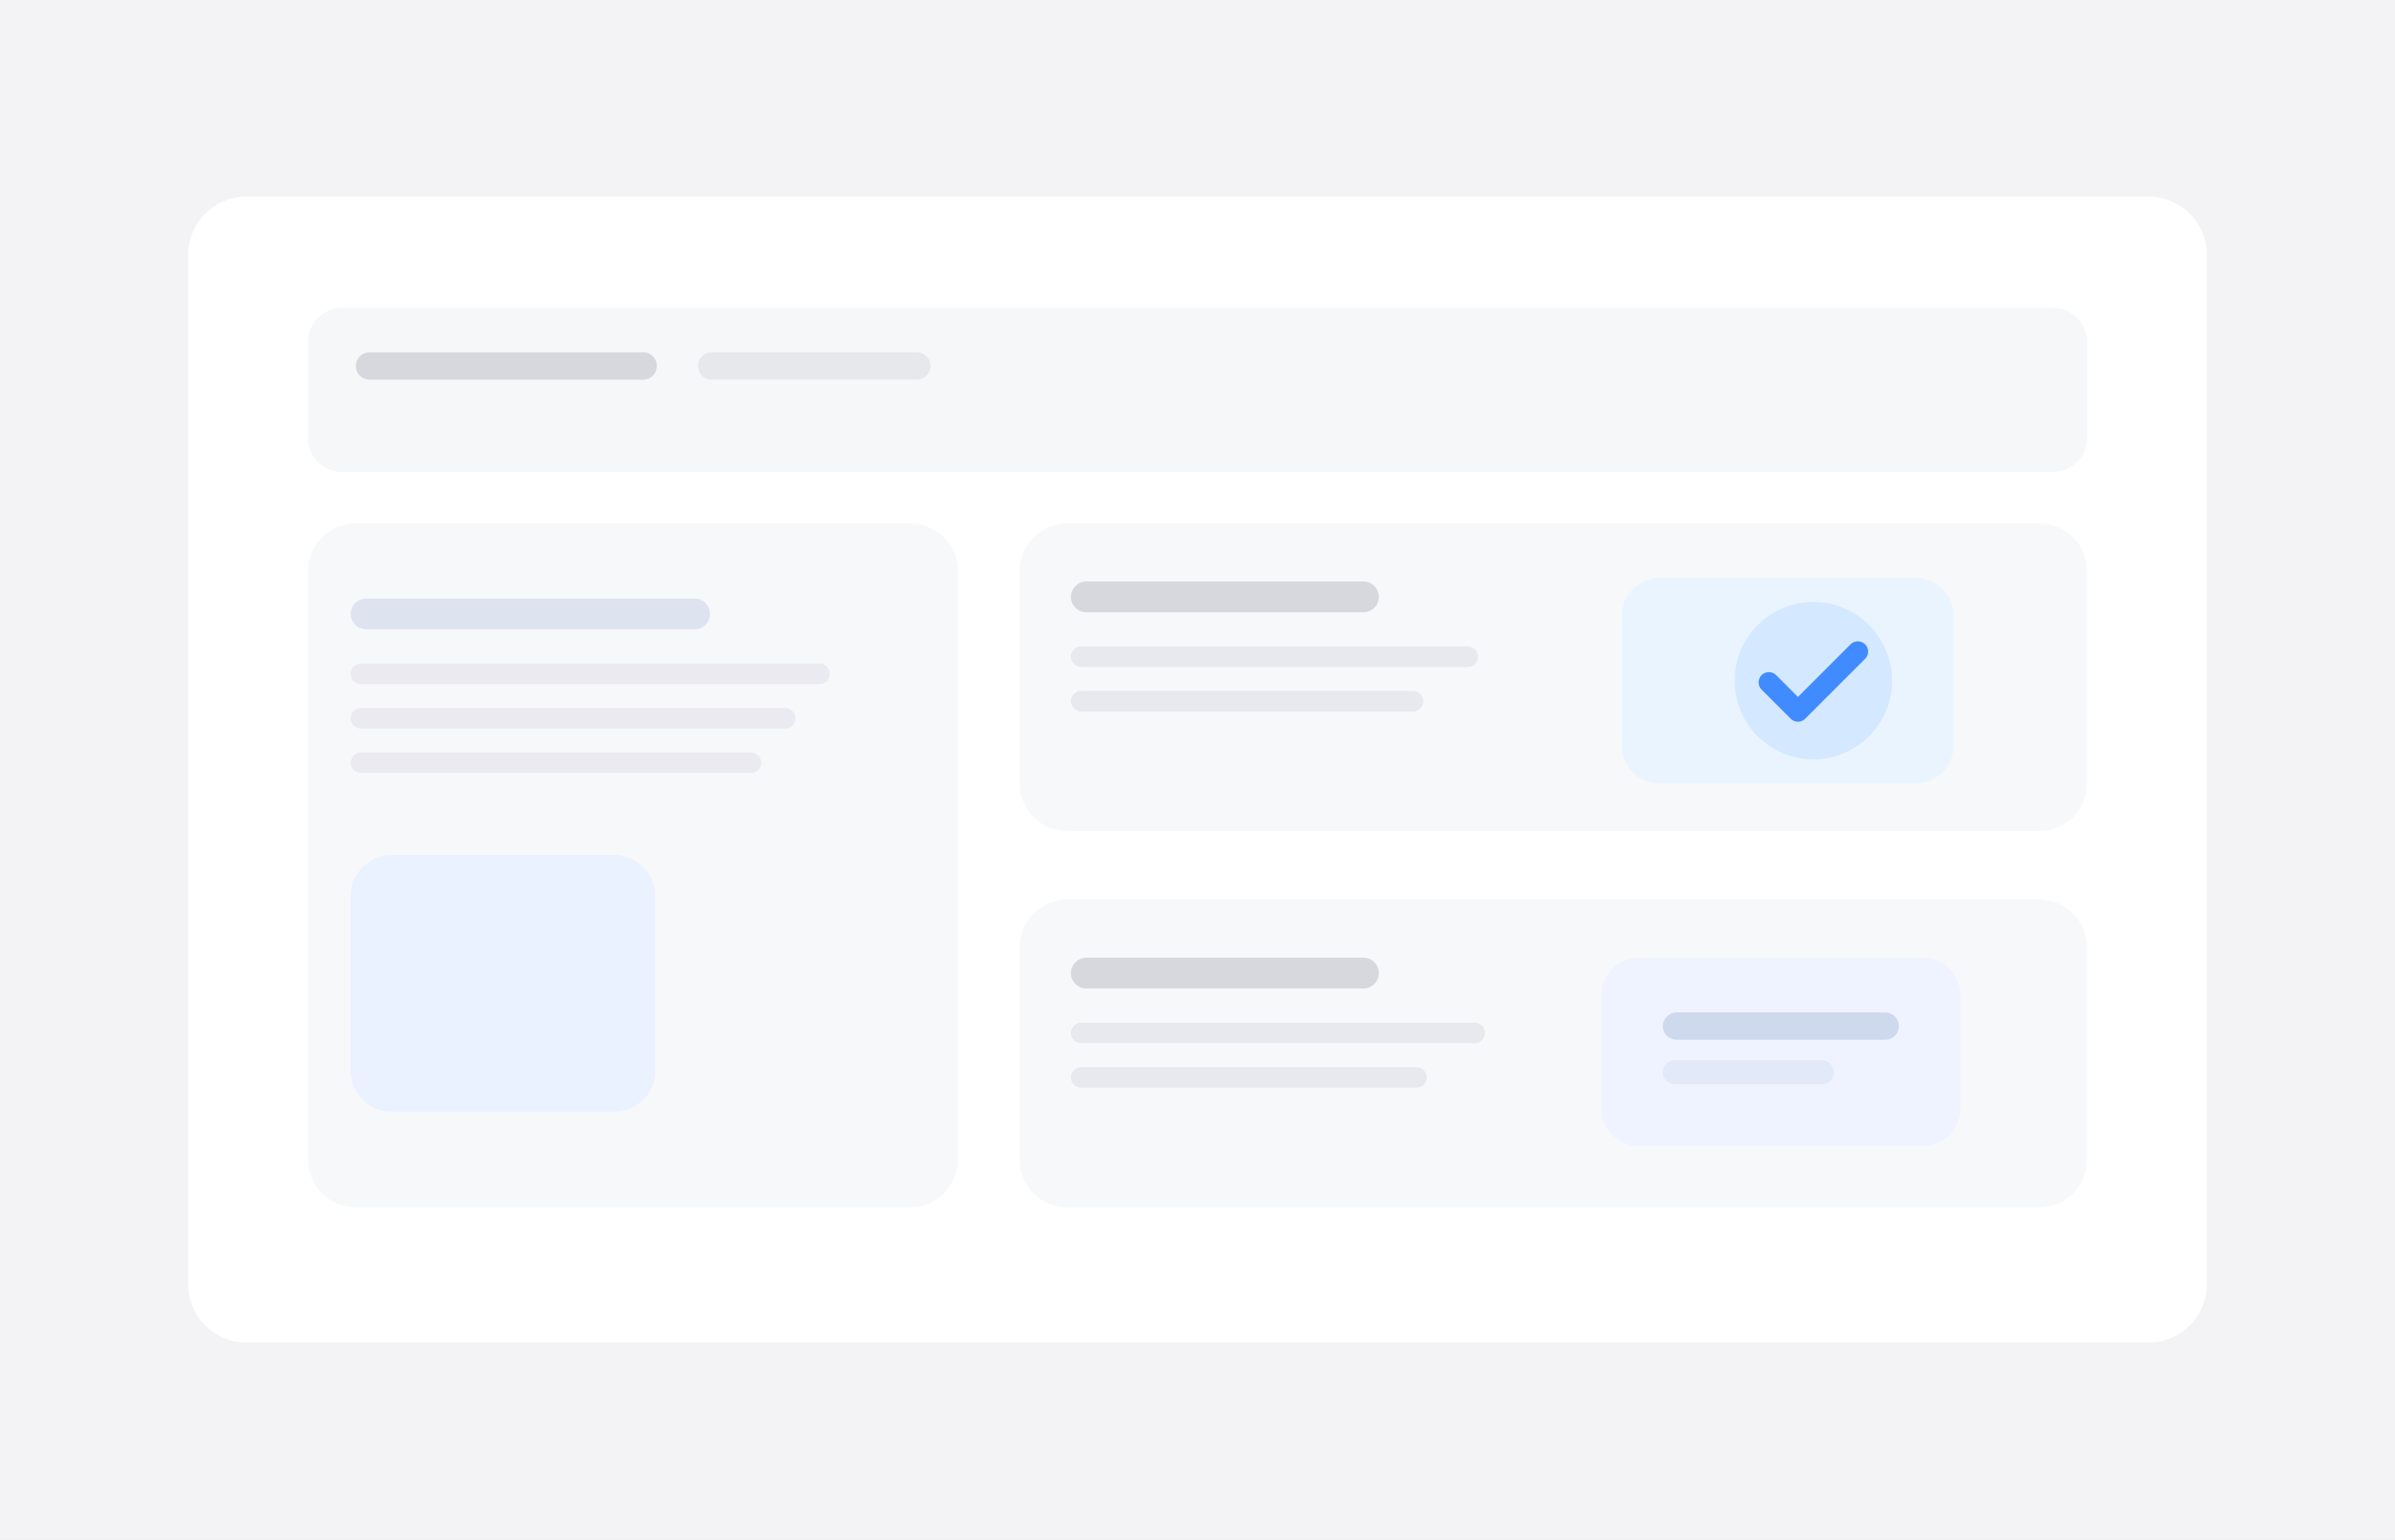
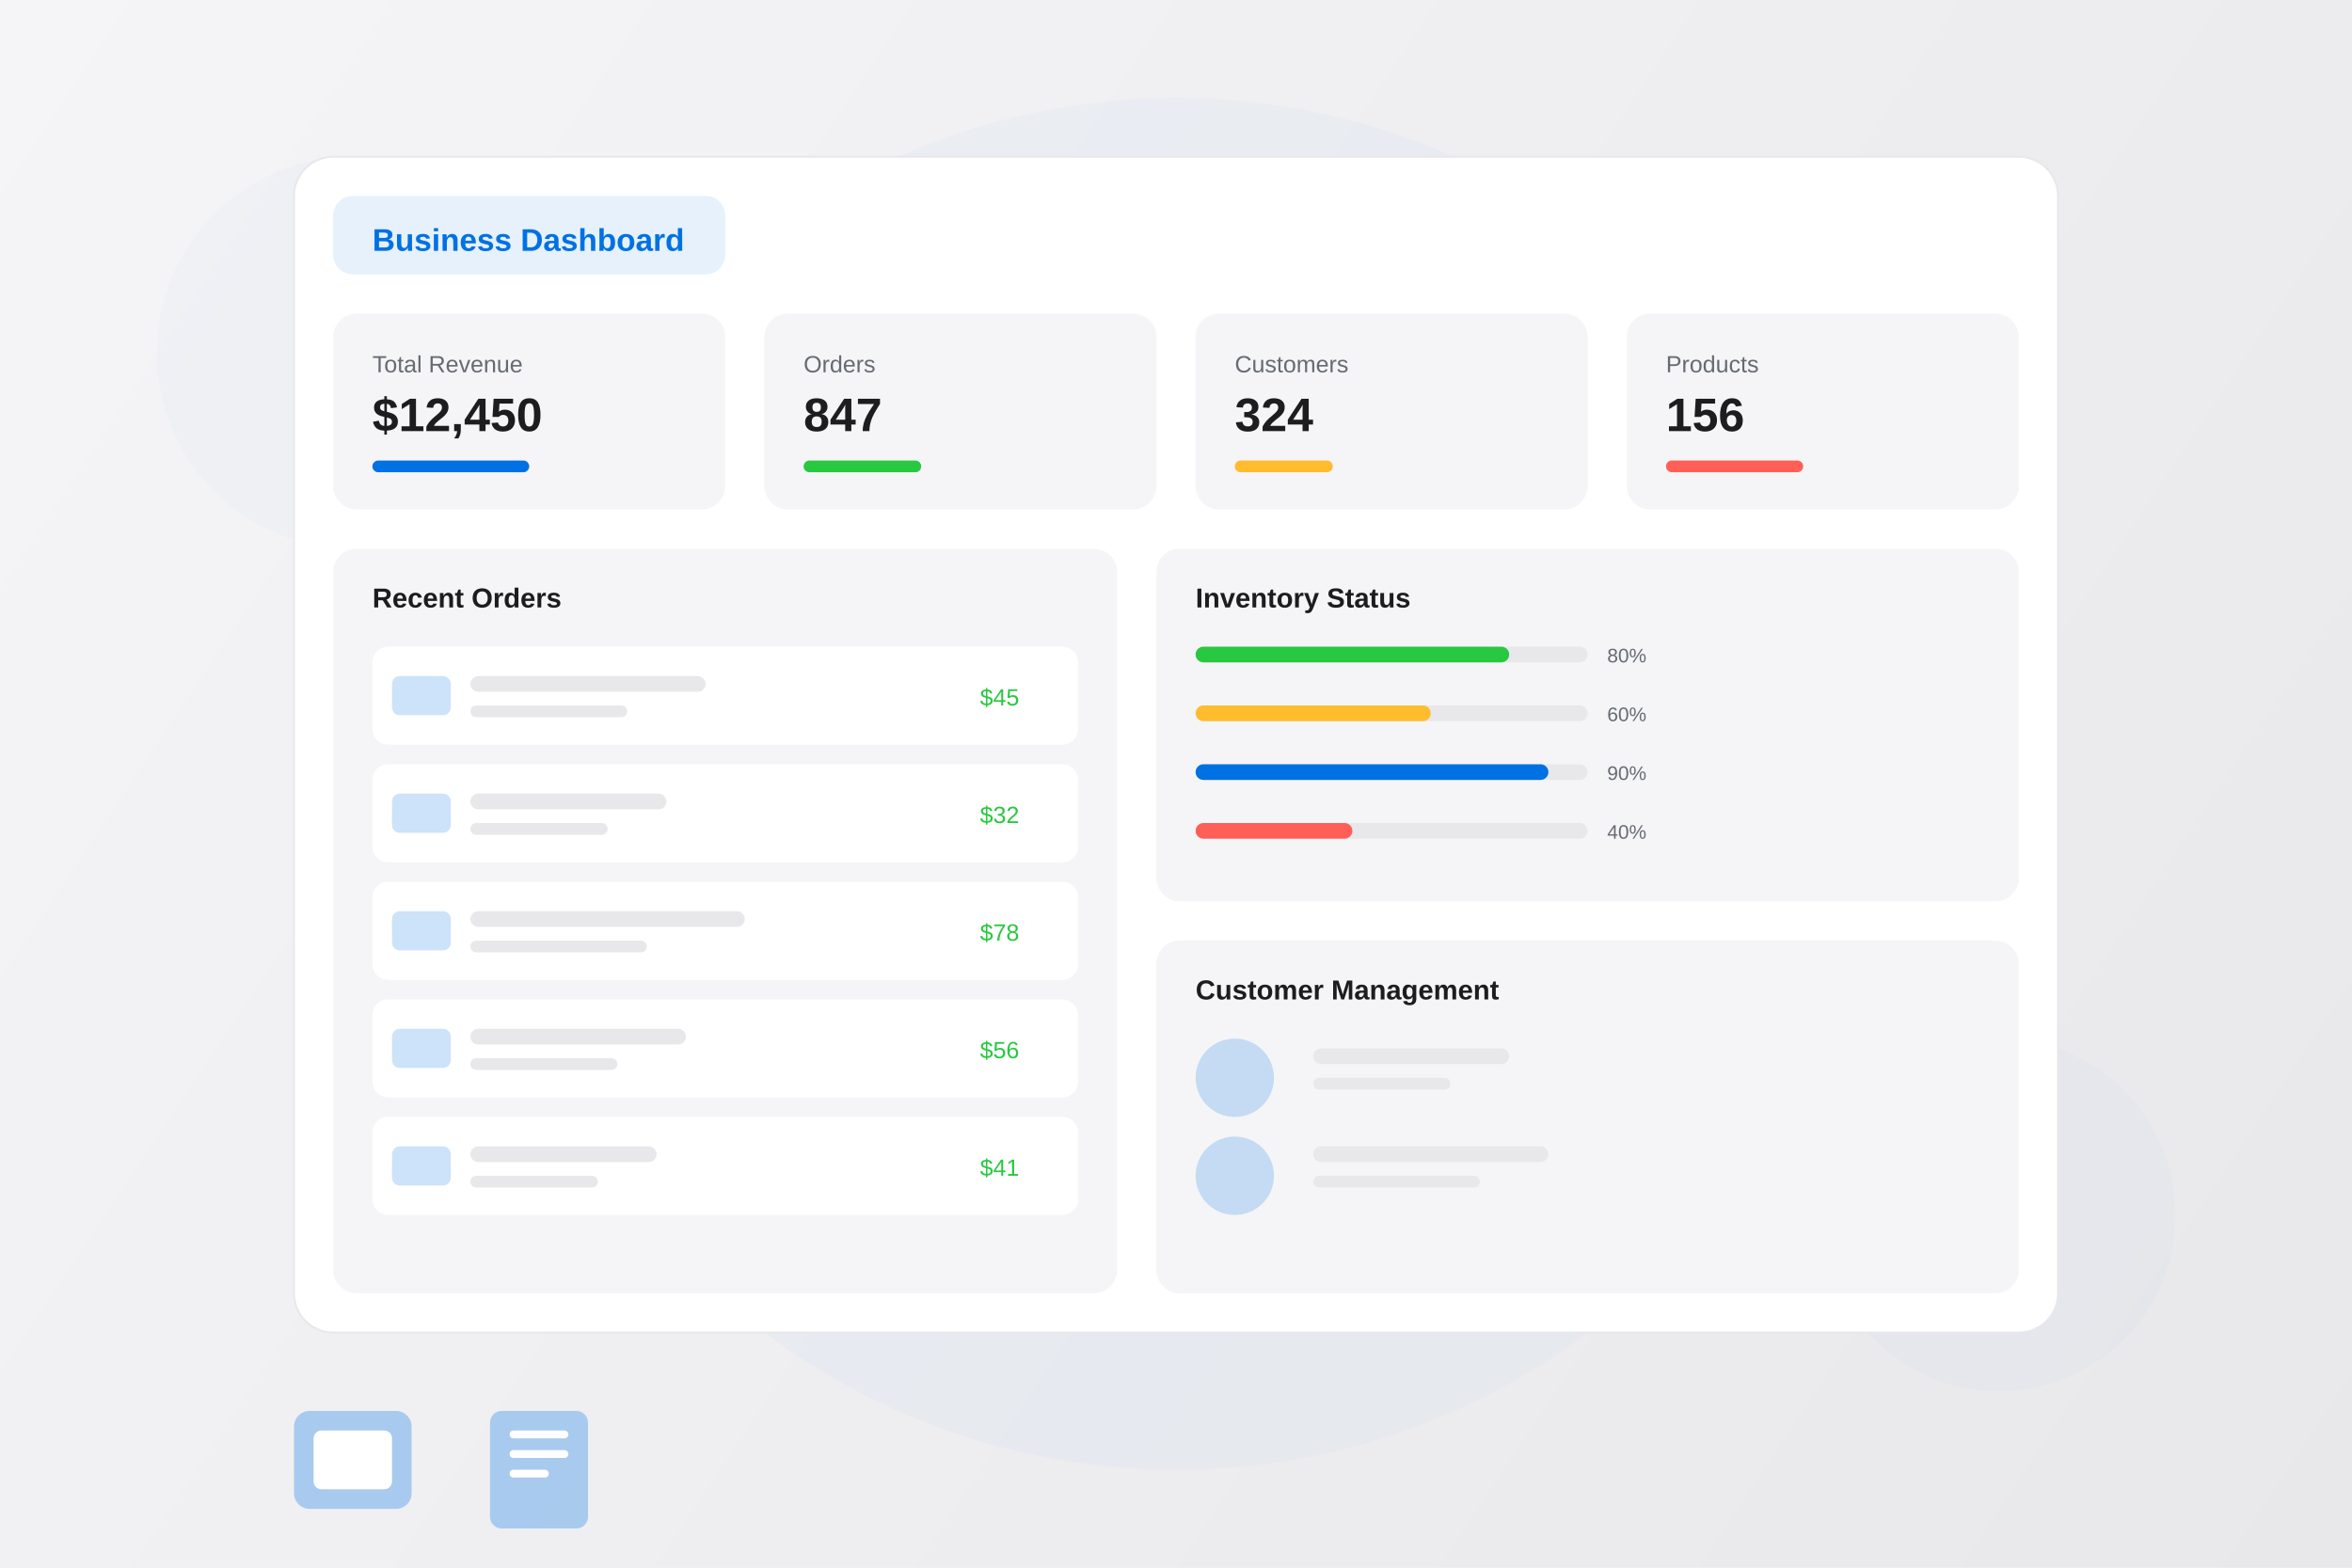
- <svg xmlns="http://www.w3.org/2000/svg" width="1400" height="900" viewBox="0 0 1400 900" fill="none">
-   <rect width="1400" height="900" fill="#F3F3F5" />
-   <rect x="110" y="115" width="1180" height="670" rx="34" fill="#FFFFFF" />
-   <rect x="180" y="180" width="1040" height="96" rx="20" fill="#F6F7F9" />
-   <rect x="180" y="306" width="380" height="400" rx="28" fill="#F7F8FA" />
-   <rect x="596" y="306" width="624" height="180" rx="28" fill="#F7F8FA" />
-   <rect x="596" y="526" width="624" height="180" rx="28" fill="#F7F8FA" />
-   <rect x="208" y="206" width="176" height="16" rx="8" fill="#D7D8DD" />
-   <rect x="408" y="206" width="136" height="16" rx="8" fill="#E7E8EC" />
-   <rect x="205" y="350" width="210" height="18" rx="9" fill="#DDE4F0" />
-   <rect x="205" y="388" width="280" height="12" rx="6" fill="#EAEAF0" />
-   <rect x="205" y="414" width="260" height="12" rx="6" fill="#EAEAF0" />
-   <rect x="205" y="440" width="240" height="12" rx="6" fill="#EAEAF0" />
-   <rect x="205" y="500" width="178" height="150" rx="24" fill="#EAF1FF" />
-   <rect x="626" y="340" width="180" height="18" rx="9" fill="#D7D8DD" />
-   <rect x="626" y="378" width="238" height="12" rx="6" fill="#E7E9EE" />
-   <rect x="626" y="404" width="206" height="12" rx="6" fill="#E7E9EE" />
-   <rect x="626" y="560" width="180" height="18" rx="9" fill="#D7D8DD" />
-   <rect x="626" y="598" width="242" height="12" rx="6" fill="#E7E9EE" />
-   <rect x="626" y="624" width="208" height="12" rx="6" fill="#E7E9EE" />
-   <rect x="948" y="338" width="194" height="120" rx="22" fill="#EAF4FF" />
-   <circle cx="1060" cy="398" r="46" fill="#D4E8FF" />
-   <path d="M1034 399L1051 416L1086 381" stroke="#3F8BFF" stroke-width="12" stroke-linecap="round" stroke-linejoin="round" />
-   <rect x="936" y="560" width="210" height="110" rx="22" fill="#EEF3FF" />
-   <rect x="972" y="592" width="138" height="16" rx="8" fill="#CFD9EE" />
-   <rect x="972" y="620" width="100" height="14" rx="7" fill="#E2E9F8" />
+ <svg xmlns="http://www.w3.org/2000/svg" width="1200" height="800" viewBox="0 0 1200 800" fill="none">
+   <rect width="1200" height="800" fill="#F5F5F7" />
+   <defs>
+     <linearGradient id="saasBg" x1="0" y1="0" x2="1200" y2="800" gradientUnits="userSpaceOnUse">
+       <stop offset="0%" stop-color="#F5F5F7" />
+       <stop offset="100%" stop-color="#E8E8EB" />
+     </linearGradient>
+   </defs>
+   <rect width="1200" height="800" fill="url(#saasBg)" />
+   <circle cx="600" cy="400" r="350" fill="rgba(0, 113, 227, 0.03)" />
+   <circle cx="180" cy="180" r="100" fill="rgba(0, 113, 227, 0.02)" />
+   <circle cx="1020" cy="620" r="90" fill="rgba(0, 113, 227, 0.02)" />
+   <g transform="translate(150, 80)">
+     <rect x="0" y="0" width="900" height="600" rx="20" fill="#FFFFFF" stroke="#E8E8EB" />
+     <rect x="20" y="20" width="200" height="40" rx="10" fill="#0071E3" opacity="0.1" />
+     <text x="40" y="48" font-family="Arial" font-size="16" font-weight="600" fill="#0071E3">Business Dashboard</text>
+     <rect x="20" y="80" width="200" height="100" rx="12" fill="#F5F5F7" />
+     <text x="40" y="110" font-family="Arial" font-size="12" fill="#666a72">Total Revenue</text>
+     <text x="40" y="140" font-family="Arial" font-size="24" font-weight="600" fill="#1D1D1F">$12,450</text>
+     <rect x="40" y="155" width="80" height="6" rx="3" fill="#0071E3" />
+     <rect x="240" y="80" width="200" height="100" rx="12" fill="#F5F5F7" />
+     <text x="260" y="110" font-family="Arial" font-size="12" fill="#666a72">Orders</text>
+     <text x="260" y="140" font-family="Arial" font-size="24" font-weight="600" fill="#1D1D1F">847</text>
+     <rect x="260" y="155" width="60" height="6" rx="3" fill="#28C840" />
+     <rect x="460" y="80" width="200" height="100" rx="12" fill="#F5F5F7" />
+     <text x="480" y="110" font-family="Arial" font-size="12" fill="#666a72">Customers</text>
+     <text x="480" y="140" font-family="Arial" font-size="24" font-weight="600" fill="#1D1D1F">324</text>
+     <rect x="480" y="155" width="50" height="6" rx="3" fill="#FEBC2E" />
+     <rect x="680" y="80" width="200" height="100" rx="12" fill="#F5F5F7" />
+     <text x="700" y="110" font-family="Arial" font-size="12" fill="#666a72">Products</text>
+     <text x="700" y="140" font-family="Arial" font-size="24" font-weight="600" fill="#1D1D1F">156</text>
+     <rect x="700" y="155" width="70" height="6" rx="3" fill="#FF5F57" />
+     <rect x="20" y="200" width="400" height="380" rx="12" fill="#F5F5F7" />
+     <text x="40" y="230" font-family="Arial" font-size="14" font-weight="600" fill="#1D1D1F">Recent Orders</text>
+     <rect x="40" y="250" width="360" height="50" rx="8" fill="#FFFFFF" />
+     <rect x="50" y="265" width="30" height="20" rx="4" fill="#0071E3" opacity="0.2" />
+     <rect x="90" y="265" width="120" height="8" rx="4" fill="#E8E8EB" />
+     <rect x="90" y="280" width="80" height="6" rx="3" fill="#E8E8EB" />
+     <text x="350" y="280" font-family="Arial" font-size="12" fill="#28C840">$45</text>
+     <rect x="40" y="310" width="360" height="50" rx="8" fill="#FFFFFF" />
+     <rect x="50" y="325" width="30" height="20" rx="4" fill="#0071E3" opacity="0.2" />
+     <rect x="90" y="325" width="100" height="8" rx="4" fill="#E8E8EB" />
+     <rect x="90" y="340" width="70" height="6" rx="3" fill="#E8E8EB" />
+     <text x="350" y="340" font-family="Arial" font-size="12" fill="#28C840">$32</text>
+     <rect x="40" y="370" width="360" height="50" rx="8" fill="#FFFFFF" />
+     <rect x="50" y="385" width="30" height="20" rx="4" fill="#0071E3" opacity="0.2" />
+     <rect x="90" y="385" width="140" height="8" rx="4" fill="#E8E8EB" />
+     <rect x="90" y="400" width="90" height="6" rx="3" fill="#E8E8EB" />
+     <text x="350" y="400" font-family="Arial" font-size="12" fill="#28C840">$78</text>
+     <rect x="40" y="430" width="360" height="50" rx="8" fill="#FFFFFF" />
+     <rect x="50" y="445" width="30" height="20" rx="4" fill="#0071E3" opacity="0.2" />
+     <rect x="90" y="445" width="110" height="8" rx="4" fill="#E8E8EB" />
+     <rect x="90" y="460" width="75" height="6" rx="3" fill="#E8E8EB" />
+     <text x="350" y="460" font-family="Arial" font-size="12" fill="#28C840">$56</text>
+     <rect x="40" y="490" width="360" height="50" rx="8" fill="#FFFFFF" />
+     <rect x="50" y="505" width="30" height="20" rx="4" fill="#0071E3" opacity="0.2" />
+     <rect x="90" y="505" width="95" height="8" rx="4" fill="#E8E8EB" />
+     <rect x="90" y="520" width="65" height="6" rx="3" fill="#E8E8EB" />
+     <text x="350" y="520" font-family="Arial" font-size="12" fill="#28C840">$41</text>
+     <rect x="440" y="200" width="440" height="180" rx="12" fill="#F5F5F7" />
+     <text x="460" y="230" font-family="Arial" font-size="14" font-weight="600" fill="#1D1D1F">Inventory Status</text>
+     <rect x="460" y="250" width="200" height="8" rx="4" fill="#E8E8EB" />
+     <rect x="460" y="250" width="160" height="8" rx="4" fill="#28C840" />
+     <text x="670" y="258" font-family="Arial" font-size="10" fill="#666a72">80%</text>
+     <rect x="460" y="280" width="200" height="8" rx="4" fill="#E8E8EB" />
+     <rect x="460" y="280" width="120" height="8" rx="4" fill="#FEBC2E" />
+     <text x="670" y="288" font-family="Arial" font-size="10" fill="#666a72">60%</text>
+     <rect x="460" y="310" width="200" height="8" rx="4" fill="#E8E8EB" />
+     <rect x="460" y="310" width="180" height="8" rx="4" fill="#0071E3" />
+     <text x="670" y="318" font-family="Arial" font-size="10" fill="#666a72">90%</text>
+     <rect x="460" y="340" width="200" height="8" rx="4" fill="#E8E8EB" />
+     <rect x="460" y="340" width="80" height="8" rx="4" fill="#FF5F57" />
+     <text x="670" y="348" font-family="Arial" font-size="10" fill="#666a72">40%</text>
+     <rect x="440" y="400" width="440" height="180" rx="12" fill="#F5F5F7" />
+     <text x="460" y="430" font-family="Arial" font-size="14" font-weight="600" fill="#1D1D1F">Customer Management</text>
+     <circle cx="480" cy="470" r="20" fill="#0071E3" opacity="0.2" />
+     <rect x="520" y="455" width="100" height="8" rx="4" fill="#E8E8EB" />
+     <rect x="520" y="470" width="70" height="6" rx="3" fill="#E8E8EB" />
+     <circle cx="480" cy="520" r="20" fill="#0071E3" opacity="0.2" />
+     <rect x="520" y="505" width="120" height="8" rx="4" fill="#E8E8EB" />
+     <rect x="520" y="520" width="85" height="6" rx="3" fill="#E8E8EB" />
+   </g>
+   <g transform="translate(150, 720)">
+     <rect x="0" y="0" width="60" height="50" rx="8" fill="#0071E3" opacity="0.3" />
+     <rect x="10" y="10" width="40" height="30" rx="4" fill="#FFFFFF" />
+   </g>
+   <g transform="translate(250, 720)">
+     <rect x="0" y="0" width="50" height="60" rx="6" fill="#0071E3" opacity="0.3" />
+     <rect x="10" y="10" width="30" height="4" rx="2" fill="#FFFFFF" />
+     <rect x="10" y="20" width="30" height="4" rx="2" fill="#FFFFFF" />
+     <rect x="10" y="30" width="20" height="4" rx="2" fill="#FFFFFF" />
+   </g>
</svg>
